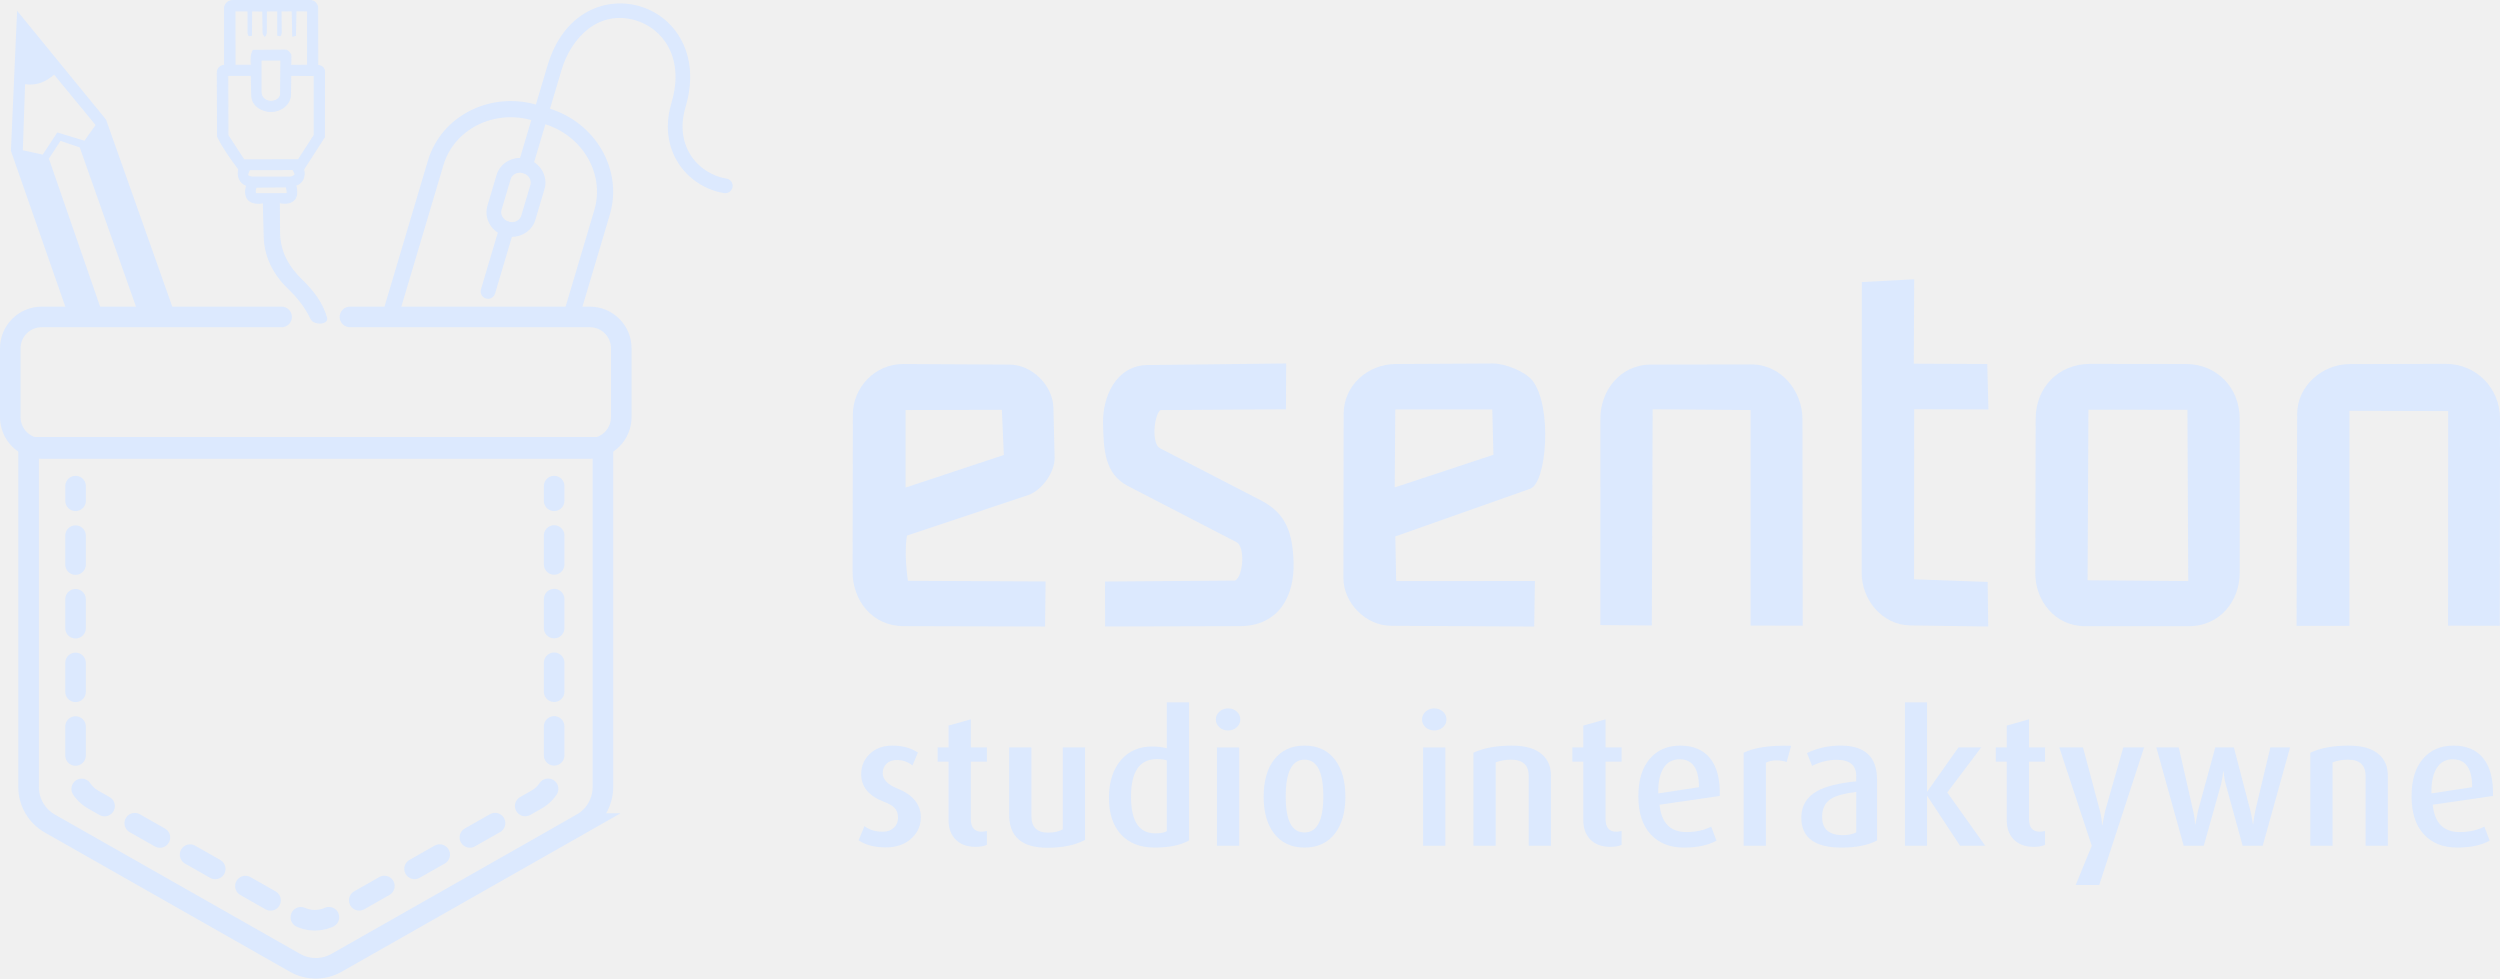
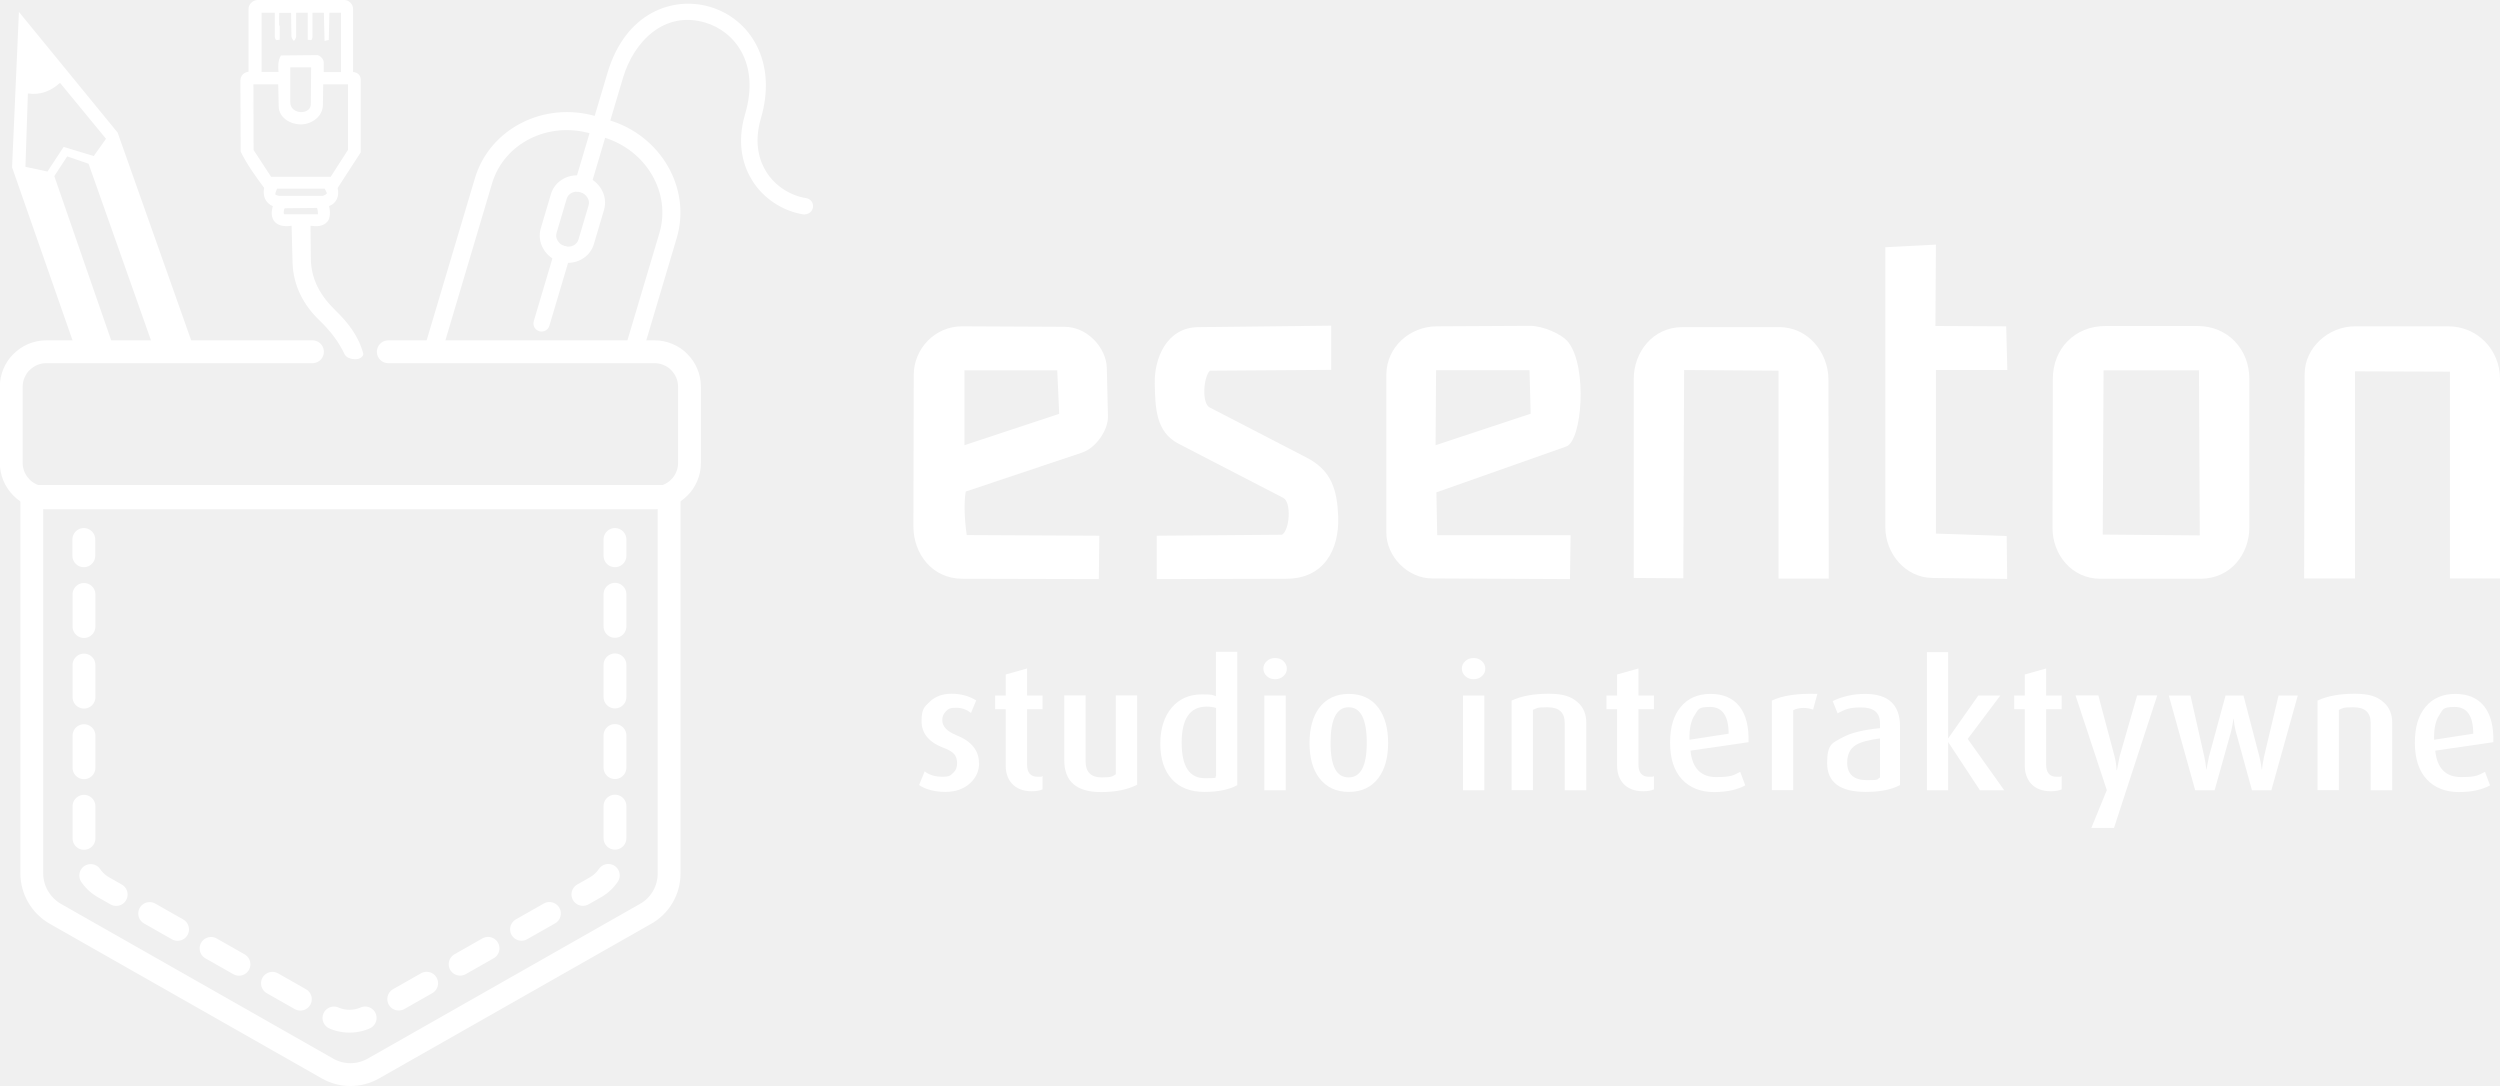
- <svg xmlns="http://www.w3.org/2000/svg" id="Layer_2" data-name="Layer 2" viewBox="0 0 1701.09 665.87">
+ <svg xmlns="http://www.w3.org/2000/svg" id="Layer_1" data-name="Layer 1" viewBox="0 0 1533 665.9">
  <defs>
    <style>
-       .cls-1, .cls-2, .cls-3, .cls-4 {
-         fill: #DCE9FE;
+       .cls-1 {
+         fill: #ffffff;
      }

-       .cls-2 {
-         stroke-width: .75px;
+       .cls-2, .cls-3, .cls-4, .cls-5 {
+         fill: #ffffff;
      }

-       .cls-2, .cls-3, .cls-5, .cls-6, .cls-4, .cls-7, .cls-8 {
-         stroke: #DCE9FE;
+       .cls-3 {
+         stroke-width: .8px;
      }

-       .cls-2, .cls-3, .cls-6, .cls-4, .cls-7 {
+       .cls-3, .cls-4, .cls-6, .cls-7, .cls-5, .cls-8, .cls-9 {
+         stroke: #ffffff;
+       }
+ 
+       .cls-3, .cls-4, .cls-7, .cls-5, .cls-8 {
        stroke-miterlimit: 10;
      }

-       .cls-5, .cls-6, .cls-7, .cls-8 {
+       .cls-6, .cls-7, .cls-8, .cls-9 {
        fill: none;
        stroke-width: 14px;
      }

-       .cls-5, .cls-7, .cls-8 {
+       .cls-6, .cls-8, .cls-9 {
        stroke-linecap: round;
      }

-       .cls-5, .cls-8 {
+       .cls-6, .cls-9 {
        stroke-linejoin: round;
      }

-       .cls-9 {
-         fill: #DCE9FE;
-       }
- 
-       .cls-4 {
+       .cls-5 {
        stroke-width: 2px;
      }

-       .cls-8 {
-         stroke-dasharray: 19.68 23.62;
+       .cls-9 {
+         stroke-dasharray: 19.7 23.6;
      }
    </style>
  </defs>
-   <g id="Layer_1-2" data-name="Layer 1">
-     <path class="cls-2" d="M222.37,217.06c-.9,4.07-9.05,3.32-10.66-.02-3.92-8.17-9.03-14.6-15.52-20.85-9.79-9.43-16.03-21.35-16.38-35.11l-.58-23.08c-3.6.48-7.59.53-10.06-1.9-2.28-2.25-2.48-6.21-1.32-9.86-4.9-1.85-6.44-6.38-5.39-11.1-5.19-7.02-10.57-14.37-14.39-22.19l-.19-43.1c-.01-3.03,1.52-5.02,4.98-5.47V5.48c0-2.81,2.63-5.09,5.32-5.09h52.97c2.7-.01,4.97,2.43,4.97,5.06l.04,39.05c3.02.21,4.62,2.01,4.62,4.4l-.09,44.38-14.1,21.9c1.16,4.66-.41,9.3-5.32,10.88.87,3.4.92,7.47-.78,9.47-2.46,2.9-5.95,3.03-10.48,2.41l.19,20.43c.12,13.17,6.14,23.39,15.21,32.22,7.37,7.18,14.24,15.63,16.95,26.46ZM191.2,7.4l.1,15.1c0,.33-.44,1.78-.74,1.73l-1.52-.24V7.36s-7.85.06-7.85.06l-.06,14.92c0,.6-.79,2.6-1.07,2.22s-1.03-1.64-1.03-2.22l-.19-14.85-7.65-.11-.12,16.62-1.51.23c-.3.05-.74-1.36-.74-1.67l-.02-15.19h-8.93s.03,37.05.03,37.05h11.15c-.35-3.72-.38-7.14,1.25-10.13l22-.17c1.41-.01,3.64,2.41,3.62,3.78l-.1,6.6,11.49-.09.03-37.04-7.98-.03-.36,16.8-1.76.42-.39-17.22-7.64.06ZM190.97,63.71l.19-22.84h-13.57s0,21.75,0,21.75c0,3.79,2.89,6.02,6.16,6.36,2.57.27,7.19-1.26,7.23-5.27ZM213.8,51.3l-15.97-.05-.2,13.03c-.11,7.15-6.79,11.48-13.06,11.56-6.03.08-13.06-3.76-13.23-10.66l-.35-13.92-16.04-.02.12,40.85,10.9,16.72,37.05-.08,10.8-16.71v-40.72ZM197.67,120.54c1.1,0,3.52-1.43,3.11-2.28l-1.37-2.9-29.67.03c-.47.81-1.16,2.68-1.25,3.63-.08.76,2.12,1.48,3.07,1.49l26.11.04ZM195.44,131.8c.06-1.43-.23-3.5-.7-4.66l-20,.19c-1.19.01-1.59,4.52-.41,4.52l21.11-.05Z" />
-     <g>
-       <path class="cls-1" d="M72.17,81.41L11.64,7.34l-4.22,95.31,37.46,107.25,23.71.11-35.32-102.04,7.86-12.09,13.14,4.46,38.69,109.52-9.41.22,34.24.16-45.62-128.83ZM57.46,95.75l-18.49-5.62-9.9,15.07-13.54-2.95,1.54-44.97c7.67,1.17,14.27-1.56,19.72-6.5l28.24,34.31-7.56,10.65Z" />
-       <polygon class="cls-1" points="68.74 210.43 83.56 210.09 68.59 210.02 68.74 210.43" />
-     </g>
-     <path class="cls-6" d="M395.8,560.37l-166.83,94.77c-8.75,4.97-19.47,4.97-28.22,0l-166.83-94.77c-8.94-5.08-14.46-14.56-14.46-24.84v-231.18h390.79v231.18c0,10.28-5.52,19.76-14.46,24.84Z" />
-     <g>
-       <line class="cls-5" x1="377.06" y1="330.76" x2="377.06" y2="340.76" />
-       <path class="cls-8" d="M377.06,364.38v159.02c0,4.28-1.15,8.4-3.23,11.97-2.08,3.58-5.09,6.61-8.82,8.72l-69.51,39.49-69.51,39.49c-3.65,2.07-7.7,3.11-11.76,3.11s-8.11-1.04-11.76-3.11l-69.51-39.49-69.51-39.49c-3.72-2.11-6.73-5.15-8.82-8.72s-3.23-7.69-3.23-11.97v-170.83" />
-       <line class="cls-5" x1="51.42" y1="340.76" x2="51.42" y2="330.76" />
-     </g>
-     <path class="cls-4" d="M392.11,219.34h-132.62l32.65-109.8c8.88-29.85,41.67-46.52,73.1-37.18l7.84,2.33c31.43,9.35,49.78,41.24,40.91,71.08l-21.88,73.56ZM271.55,210.34h113.85l19.96-67.12c7.46-25.09-8.17-51.96-34.85-59.89l-7.84-2.33c-26.68-7.93-54.45,6.02-61.91,31.11l-29.21,98.23Z" />
-     <path class="cls-3" d="M348.33,160.66c-1.61,0-3.25-.23-4.87-.71-4.18-1.24-7.66-3.97-9.8-7.67-2.19-3.76-2.72-8.11-1.5-12.23l6.2-20.85c1.22-4.1,4.04-7.44,7.94-9.42,3.81-1.93,8.22-2.31,12.4-1.07,4.18,1.24,7.66,3.97,9.8,7.67,2.19,3.77,2.72,8.11,1.5,12.22l-6.2,20.85c-2.03,6.82-8.45,11.2-15.47,11.2ZM353.8,117c-1.2,0-2.37.27-3.44.81-1.67.84-2.87,2.25-3.37,3.95l-6.2,20.85c-.51,1.71-.28,3.54.66,5.15.99,1.71,2.61,2.97,4.58,3.56,3.97,1.18,8.07-.81,9.14-4.43l6.2-20.85c.51-1.71.27-3.53-.66-5.14-.99-1.71-2.61-2.97-4.58-3.56-.77-.23-1.55-.34-2.33-.34Z" />
-     <path class="cls-3" d="M493.52,130.95c-.23,0-.47-.02-.7-.05-12.59-1.97-24.17-9.59-30.97-20.36-5.12-8.11-10.05-21.73-4.44-40.57,9.24-31.08-6.31-51.11-24.68-56.57-25.87-7.69-44.63,12.25-51.11,34.03l-19.89,66.89c-.71,2.38-3.21,3.74-5.6,3.03-2.38-.71-3.74-3.21-3.03-5.6l19.89-66.89c11.01-37,40.01-46.72,62.3-40.09,12.27,3.65,22.28,11.94,28.18,23.35,6.55,12.66,7.43,28.02,2.56,44.41-4.64,15.61-.7,26.67,3.43,33.2,5.44,8.61,14.69,14.69,24.76,16.27,2.46.39,4.13,2.69,3.75,5.14-.35,2.22-2.26,3.8-4.44,3.8Z" />
-     <path class="cls-3" d="M332.05,202.82c-.42,0-.86-.06-1.28-.19-2.38-.71-3.74-3.21-3.03-5.6l12.69-42.68c.71-2.38,3.22-3.74,5.6-3.03,2.38.71,3.74,3.21,3.03,5.6l-12.69,42.68c-.58,1.95-2.37,3.22-4.31,3.22Z" />
-     <path class="cls-7" d="M238.12,215.65h163.26c2.95,0,5.76.6,8.31,1.68,2.55,1.08,4.85,2.64,6.79,4.58,1.93,1.93,3.5,4.23,4.58,6.79,1.08,2.55,1.68,5.36,1.68,8.31v46.81c0,2.95-.6,5.76-1.68,8.31-1.08,2.55-2.64,4.85-4.58,6.79-1.93,1.93-4.23,3.5-6.79,4.58s-5.36,1.68-8.31,1.68H28.35c-2.95,0-5.76-.6-8.31-1.68s-4.85-2.64-6.79-4.58-3.5-4.23-4.58-6.79-1.68-5.36-1.68-8.31v-46.81c0-2.95.6-5.76,1.68-8.31s2.64-4.85,4.58-6.79,4.23-3.5,6.79-4.58,5.36-1.68,8.31-1.68h163.26" />
-     <g>
-       <path class="cls-1" d="M1489.27,426.09h-70.46c-20.51,0-33.98-17.29-33.93-36.16l.25-105.04c.05-21.18,15.39-37.32,37.2-37.3l64.95.08c21.43.03,36.69,16.37,36.68,37.22v104.95c0,18.72-13.08,36.25-34.69,36.25ZM1488.95,395.37l-.54-116.53-67.37-.05-.56,116.05,68.47.53Z" />
-       <path class="cls-1" d="M950.02,395.38l94.38-.04-.47,30.99-97.42-.51c-17.35-.09-32.44-15.68-32.41-32.62l.16-111.54c.03-19.58,16.5-33.87,35.46-33.98l65.98-.35c8.7-.05,22.45,5.66,27.12,11.74,13.5,17.57,9.73,69.49-1.63,73.5l-91.77,32.43.59,30.38ZM1016.18,309.44l-.78-30.81h-66s-.39,53.04-.39,53.04l67.17-22.23Z" />
-       <path class="cls-1" d="M617.81,395.2l93.65.44-.35,30.66-96.33-.24c-21.28-.05-34.68-17.53-34.65-37.06l.18-106.94c.03-18.29,14.92-34.47,34.33-34.36l72.24.38c15.87.08,29.53,14.66,29.89,29.19l.84,34.09c.24,9.71-8.52,22.36-18.18,25.59l-82.32,27.5c-1.33,8.16-.96,19.62.7,30.76ZM683.05,309.59l-1.36-30.73-65.51.15v52.74s66.87-22.17,66.87-22.17Z" />
-       <path class="cls-1" d="M1665.81,279.72l-67.18-.19-.02,146.35h-35.93s.4-144.25.4-144.25c.05-19.07,17.12-33.84,35.63-33.89l65.31-.17c21.08-.05,37.1,16.73,37.07,37.22l-.16,141.01-35.18-.07.06-146.01Z" />
-       <path class="cls-1" d="M1191.18,279.01l-66.65-.51-.57,147.1-35.04-.27.04-140.59c0-18.86,13.42-36.62,34.29-36.66l68.27-.11c20.61-.03,34.92,18.22,34.94,37.22l.18,140.53-35.47-.03v-146.68Z" />
-       <path class="cls-1" d="M843.56,426.05l-91.61.24-.05-30.6,88.58-.65c5.58-3.28,6.82-23.05.92-26.1l-73.99-38.28c-16-8.28-16.46-25.17-16.86-42.37-.41-17.93,8.46-39.68,30.52-39.93l94.09-1.05-.14,31.19-85.56.55c-4.57,4.58-5.8,23.04-.19,25.93l68.84,35.57c17.54,9.06,21.43,22.81,22.08,42.06.74,22.23-9.51,43.37-36.62,43.44Z" />
-       <path class="cls-1" d="M1302.49,278.46l-.09,115.72,50.08,1.78.37,30.34-52.93-.72c-19.12-.26-33.18-17.42-33.17-35.74l.1-197.93,35.65-1.89-.29,57.44,50.01.21.77,30.93-50.49-.13Z" />
-     </g>
-     <g>
-       <path class="cls-9" d="M626.57,556.24c0,5.63-2.19,10.43-6.58,14.4-4.39,3.97-10.14,5.96-17.26,5.96-7.62,0-13.78-1.61-18.5-4.84l3.97-9.68c3.23,2.57,7.41,3.85,12.54,3.85,3.06,0,5.54-.89,7.45-2.67,1.9-1.78,2.86-4.03,2.86-6.76s-.74-5.03-2.23-6.64c-1.49-1.61-4.02-3.08-7.57-4.41-10.18-3.89-15.27-10.14-15.27-18.75,0-5.46,1.97-10.05,5.9-13.78,3.93-3.72,9.04-5.59,15.33-5.59,6.78,0,12.58,1.57,17.38,4.72l-3.72,8.81c-3.06-2.48-6.62-3.72-10.68-3.72-2.98,0-5.32.85-7.01,2.55s-2.54,3.79-2.54,6.27c0,4.39,3.31,7.9,9.93,10.55,10.68,4.31,16.01,10.88,16.01,19.74Z" />
-       <path class="cls-9" d="M671.51,574.86c-1.99.91-4.55,1.37-7.7,1.37-6.13,0-10.84-1.86-14.15-5.59-2.81-3.23-4.22-7.41-4.22-12.54v-39.85h-7.45v-9.68h7.45v-14.87l15.15-4.25v19.12h10.92v9.68h-10.92v39c0,5.78,2.44,8.67,7.32,8.67.99,0,2.19-.17,3.6-.5v9.43Z" />
-       <path class="cls-9" d="M738.3,571.51c-6.7,3.56-15.27,5.34-25.7,5.34-17.3,0-25.95-7.53-25.95-22.59v-45.69h15.15v46.66c0,7.55,3.77,11.32,11.3,11.32,4.14,0,7.49-.74,10.06-2.24v-55.74h15.15v62.94Z" />
-       <path class="cls-9" d="M809.06,571.88c-5.79,3.23-13.57,4.85-23.34,4.85s-17.5-2.98-22.97-8.94c-5.46-5.96-8.19-14.28-8.19-24.95s2.73-19.32,8.19-25.7c5.3-6.12,12.33-9.19,21.1-9.19,3.89,0,7.24.42,10.06,1.24v-31.28h15.15v93.97ZM793.91,565.55v-48.17c-1.99-.58-4.22-.87-6.7-.87-11.75,0-17.63,8.49-17.63,25.45s5.5,25.08,16.51,25.08c3.64,0,6.25-.5,7.82-1.49Z" />
-       <path class="cls-9" d="M843.94,489.58c0,2.07-.81,3.83-2.42,5.28-1.61,1.45-3.58,2.17-5.9,2.17s-4.28-.72-5.9-2.17c-1.61-1.45-2.42-3.21-2.42-5.28s.81-3.85,2.42-5.34c1.61-1.49,3.58-2.23,5.9-2.23s4.28.72,5.9,2.17c1.61,1.45,2.42,3.25,2.42,5.4ZM843.2,575.49h-15.15v-66.91h15.15v66.91Z" />
-       <path class="cls-9" d="M915.45,542.09c0,10.35-2.28,18.58-6.83,24.7-4.97,6.62-11.96,9.93-20.98,9.93s-16.02-3.31-20.98-9.93c-4.55-6.12-6.83-14.36-6.83-24.7s2.28-18.7,6.83-24.83c4.97-6.62,11.96-9.93,20.98-9.93s16.1,3.31,20.98,9.93c4.55,6.13,6.83,14.4,6.83,24.83ZM900.43,541.97c0-16.72-4.26-25.08-12.79-25.08s-12.79,8.36-12.79,25.08,4.26,24.46,12.79,24.46,12.79-8.15,12.79-24.46Z" />
-       <path class="cls-9" d="M984.22,489.58c0,2.07-.81,3.83-2.42,5.28-1.61,1.45-3.58,2.17-5.9,2.17s-4.28-.72-5.9-2.17c-1.61-1.45-2.42-3.21-2.42-5.28s.81-3.85,2.42-5.34c1.61-1.49,3.58-2.23,5.9-2.23s4.28.72,5.9,2.17c1.61,1.45,2.42,3.25,2.42,5.4ZM983.47,575.49h-15.15v-66.91h15.15v66.91Z" />
-       <path class="cls-9" d="M1055.35,575.49h-15.15v-47.42c0-7.45-4.01-11.17-12.04-11.17-3.81,0-7.28.62-10.43,1.86v56.73h-15.15v-63.31c6.87-3.23,15.6-4.84,26.19-4.84,9.35,0,16.26,2.07,20.73,6.21,3.89,3.48,5.84,8.24,5.84,14.28v47.67Z" />
-       <path class="cls-9" d="M1103.4,574.86c-1.99.91-4.55,1.37-7.7,1.37-6.13,0-10.84-1.86-14.15-5.59-2.81-3.23-4.22-7.41-4.22-12.54v-39.85h-7.45v-9.68h7.45v-14.87l15.15-4.25v19.12h10.92v9.68h-10.92v39c0,5.78,2.44,8.67,7.32,8.67.99,0,2.19-.17,3.6-.5v9.43Z" />
-       <path class="cls-9" d="M1170.19,541.59l-40.97,5.96c1.24,12.41,7.33,18.62,18.25,18.62,6.46,0,12.08-1.24,16.88-3.72l3.6,9.56c-5.71,3.15-13.08,4.72-22.1,4.72-9.6,0-17.17-3.02-22.72-9.06-5.55-6.04-8.32-14.65-8.32-25.82s2.55-19.31,7.63-25.39c5.09-6.08,12.06-9.12,20.92-9.12s15.72,2.92,20.36,8.75c4.63,5.84,6.78,14.34,6.46,25.51ZM1156.03,535.63c0-12.66-4.39-18.99-13.16-18.99-4.64,0-8.19,1.86-10.68,5.59-2.73,4.06-4.01,9.93-3.85,17.63l27.68-4.22Z" />
-       <path class="cls-9" d="M1218.72,507.45l-2.98,11.05c-2.23-.74-4.55-1.12-6.95-1.12-2.9,0-5.3.54-7.2,1.61v56.49h-15.15v-63.31c7.37-3.56,18.13-5.13,32.28-4.72Z" />
-       <path class="cls-9" d="M1277.2,571.88c-6.04,3.23-14.11,4.84-24.21,4.84-18.21,0-27.31-6.78-27.31-20.36,0-8.11,3.68-14.19,11.05-18.25,5.79-3.14,14.56-5.3,26.32-6.46v-3.6c0-7.37-4.43-11.05-13.28-11.05-5.55,0-11.13,1.36-16.76,4.1l-3.48-8.69c6.95-3.39,14.61-5.09,22.97-5.09,16.47,0,24.7,7.7,24.7,23.09v41.46ZM1263.04,566.42v-27.56c-7.99.99-13.65,2.52-16.97,4.59-4.16,2.57-6.24,6.7-6.24,12.41,0,8.28,4.7,12.41,14.1,12.41,3.58,0,6.62-.62,9.11-1.86Z" />
-       <path class="cls-9" d="M1350.81,575.49h-17.11l-22.49-34.14v34.14h-15.02v-97.58h15.02v60.95l21.37-30.29h15.5l-23.09,30.66,25.82,36.25Z" />
-       <path class="cls-9" d="M1391.53,574.86c-1.99.91-4.55,1.37-7.7,1.37-6.13,0-10.84-1.86-14.15-5.59-2.81-3.23-4.22-7.41-4.22-12.54v-39.85h-7.45v-9.68h7.45v-14.87l15.15-4.25v19.12h10.92v9.68h-10.92v39c0,5.78,2.44,8.67,7.32,8.67.99,0,2.19-.17,3.6-.5v9.43Z" />
-       <path class="cls-9" d="M1458.94,508.57l-30.54,93.6h-16.01l10.92-26.69-22.1-66.91h16.14l11.55,43.33c.83,3.23,1.28,6.41,1.36,9.56h.25c.41-2.4,1.03-5.59,1.86-9.56l12.41-43.33h14.15Z" />
-       <path class="cls-9" d="M1558.25,508.57l-18.62,66.91h-13.66l-11.54-41.96c-.74-2.73-1.2-5.59-1.37-8.57h-.25c-.25,2.07-.74,4.93-1.49,8.57l-11.79,41.96h-13.66l-18.62-66.91h15.27l9.81,43.33c.74,3.15,1.16,6.08,1.24,8.81h.25c.41-2.23.99-5.17,1.74-8.81l11.79-43.33h12.66l11.3,43.33c.66,2.65,1.2,5.59,1.61,8.81h.25c.08-1.57.54-4.55,1.37-8.94l10.3-43.2h13.41Z" />
-       <path class="cls-9" d="M1624.79,575.49h-15.15v-47.42c0-7.45-4.01-11.17-12.04-11.17-3.81,0-7.28.62-10.43,1.86v56.73h-15.15v-63.31c6.87-3.23,15.6-4.84,26.19-4.84,9.35,0,16.26,2.07,20.73,6.21,3.89,3.48,5.84,8.24,5.84,14.28v47.67Z" />
-       <path class="cls-9" d="M1696.3,541.59l-40.97,5.96c1.24,12.41,7.33,18.62,18.25,18.62,6.46,0,12.08-1.24,16.88-3.72l3.6,9.56c-5.71,3.15-13.08,4.72-22.1,4.72-9.6,0-17.17-3.02-22.72-9.06-5.55-6.04-8.32-14.65-8.32-25.82s2.55-19.31,7.63-25.39c5.09-6.08,12.06-9.12,20.92-9.12s15.72,2.92,20.36,8.75c4.63,5.84,6.78,14.34,6.46,25.51ZM1682.14,535.63c0-12.66-4.39-18.99-13.16-18.99-4.64,0-8.19,1.86-10.68,5.59-2.73,4.06-4.01,9.93-3.85,17.63l27.68-4.22Z" />
-     </g>
+   <path class="cls-3" d="M222.4,217.1c-.9,4.1-9.1,3.3-10.7,0-3.9-8.2-9-14.6-15.5-20.9-9.8-9.4-16-21.3-16.4-35.1l-.6-23.1c-3.6.5-7.6.5-10.1-1.9s-2.5-6.2-1.3-9.9c-4.9-1.9-6.4-6.4-5.4-11.1-5.2-7-10.6-14.4-14.4-22.2l-.2-43.1c0-3,1.5-5,5-5.5V5.5c0-2.8,2.6-5.1,5.3-5.1h53c2.7,0,5,2.4,5,5.1v39c3.1.2,4.7,2,4.7,4.4v44.4c0,0-14.2,21.9-14.2,21.9,1.2,4.7-.4,9.3-5.3,10.9.9,3.4.9,7.5-.8,9.5-2.5,2.9-6,3-10.5,2.4l.2,20.4c.1,13.2,6.1,23.4,15.2,32.2,7.4,7.2,14.2,15.6,17,26.5ZM191.2,7.4v15.1c.1.3-.3,1.8-.6,1.7l-1.5-.2V7.4s-7.9,0-7.9,0v14.9c0,.6-.9,2.6-1.1,2.2s-1-1.6-1-2.2l-.2-14.8h-7.7c0-.1-.1,16.5-.1,16.5l-1.5.2c-.3,0-.7-1.4-.7-1.7V7.4s-8.9,0-8.9,0v37.1s11.2,0,11.2,0c-.3-3.7-.4-7.1,1.3-10.1l22-.2c1.4,0,3.6,2.4,3.6,3.8v6.6c0,0,11.4,0,11.4,0V7.4s-7.9,0-7.9,0l-.4,16.8-1.8.4-.4-17.2h-7.6ZM191,63.7l.2-22.8h-13.6s0,21.8,0,21.8c0,3.8,2.9,6,6.2,6.4s7.2-1.3,7.2-5.3ZM213.8,51.3h-16s-.2,13-.2,13c-.1,7.1-6.8,11.5-13.1,11.6-6,0-13.1-3.8-13.2-10.7l-.3-13.9h-16s.1,40.8.1,40.8l10.9,16.7h37c0,0,10.8-16.8,10.8-16.8v-40.7ZM197.7,120.5c1.1,0,3.5-1.4,3.1-2.3l-1.4-2.9h-29.7c-.5.8-1.2,2.7-1.3,3.7s2.1,1.5,3.1,1.5h26.1ZM195.4,131.8c0-1.4-.2-3.5-.7-4.7l-20,.2c-1.2,0-1.6,4.5-.4,4.5h21.1Z" />
+   <g>
+     <path class="cls-2" d="M72.2,81.4L11.6,7.3l-4.2,95.3,37.5,107.3h23.7c0,.1-35.3-101.9-35.3-101.9l7.9-12.1,13.1,4.5,38.7,109.5-9.4.2,34.2.2-45.6-128.8ZM57.5,95.7l-18.5-5.6-9.9,15.1-13.5-2.9,1.5-45c7.7,1.2,14.3-1.6,19.7-6.5l28.2,34.3-7.6,10.7Z" />
+     <polygon class="cls-2" points="68.7 210.4 83.6 210.1 68.6 210 68.7 210.4" />
+   </g>
+   <path class="cls-7" d="M395.8,560.4l-166.8,94.8c-8.8,5-19.5,5-28.2,0l-166.8-94.8c-8.9-5.1-14.5-14.6-14.5-24.8v-231.2h390.8v231.2c0,10.3-5.5,19.8-14.5,24.8Z" />
+   <g>
+     <line class="cls-6" x1="377.1" y1="330.8" x2="377.1" y2="340.8" />
+     <path class="cls-9" d="M377.1,364.4v159c0,4.3-1.1,8.4-3.2,12-2.1,3.6-5.1,6.6-8.8,8.7l-69.5,39.5-69.5,39.5c-3.6,2.1-7.7,3.1-11.8,3.1s-8.1-1-11.8-3.1l-69.5-39.5-69.5-39.5c-3.7-2.1-6.7-5.1-8.8-8.7s-3.2-7.7-3.2-12v-170.8" />
+     <line class="cls-6" x1="51.4" y1="340.8" x2="51.4" y2="330.8" />
+   </g>
+   <path class="cls-5" d="M392.1,219.3h-132.6l32.7-109.8c8.9-29.8,41.7-46.5,73.1-37.2l7.8,2.3c31.4,9.3,49.8,41.2,40.9,71.1l-21.9,73.6ZM271.5,210.3h113.8l20-67.1c7.5-25.1-8.2-52-34.8-59.9l-7.8-2.3c-26.7-7.9-54.4,6-61.9,31.1l-29.2,98.2Z" />
+   <path class="cls-4" d="M348.3,160.7c-1.6,0-3.2-.2-4.9-.7-4.2-1.2-7.7-4-9.8-7.7-2.2-3.8-2.7-8.1-1.5-12.2l6.2-20.9c1.2-4.1,4-7.4,7.9-9.4,3.8-1.9,8.2-2.3,12.4-1.1,4.2,1.2,7.7,4,9.8,7.7,2.2,3.8,2.7,8.1,1.5,12.2l-6.2,20.9c-2,6.8-8.4,11.2-15.5,11.2ZM353.8,117c-1.2,0-2.4.3-3.4.8-1.7.8-2.9,2.2-3.4,4l-6.2,20.9c-.5,1.7-.3,3.5.7,5.1,1,1.7,2.6,3,4.6,3.6,4,1.2,8.1-.8,9.1-4.4l6.2-20.9c.5-1.7.3-3.5-.7-5.1-1-1.7-2.6-3-4.6-3.6-.8-.2-1.6-.3-2.3-.3Z" />
+   <path class="cls-4" d="M493.5,131c-.2,0-.5,0-.7,0-12.6-2-24.2-9.6-31-20.4-5.1-8.1-10-21.7-4.4-40.6,9.2-31.1-6.3-51.1-24.7-56.6-25.9-7.7-44.6,12.2-51.1,34l-19.9,66.9c-.7,2.4-3.2,3.7-5.6,3-2.4-.7-3.7-3.2-3-5.6l19.9-66.9c11-37,40-46.7,62.3-40.1,12.3,3.7,22.3,11.9,28.2,23.4,6.5,12.7,7.4,28,2.6,44.4-4.6,15.6-.7,26.7,3.4,33.2,5.4,8.6,14.7,14.7,24.8,16.3,2.5.4,4.1,2.7,3.7,5.1-.3,2.2-2.3,3.8-4.4,3.8Z" />
+   <path class="cls-4" d="M332.1,202.8c-.4,0-.9,0-1.3-.2-2.4-.7-3.7-3.2-3-5.6l12.7-42.7c.7-2.4,3.2-3.7,5.6-3,2.4.7,3.7,3.2,3,5.6l-12.7,42.7c-.6,2-2.4,3.2-4.3,3.2Z" />
+   <path class="cls-8" d="M238.1,215.7h163.3c2.9,0,5.8.6,8.3,1.7,2.6,1.1,4.9,2.6,6.8,4.6,1.9,1.9,3.5,4.2,4.6,6.8,1.1,2.6,1.7,5.4,1.7,8.3v46.8c0,2.9-.6,5.8-1.7,8.3-1.1,2.6-2.6,4.9-4.6,6.8-1.9,1.9-4.2,3.5-6.8,4.6s-5.4,1.7-8.3,1.7H28.3c-2.9,0-5.8-.6-8.3-1.7s-4.9-2.6-6.8-4.6-3.5-4.2-4.6-6.8-1.7-5.4-1.7-8.3v-46.8c0-2.9.6-5.8,1.7-8.3s2.6-4.9,4.6-6.8,4.2-3.5,6.8-4.6,5.4-1.7,8.3-1.7h163.3" />
+   <g>
+     <path class="cls-2" d="M1349.2,354.9h-61.2c-17.8,0-29.5-15-29.4-31.4l.2-91.2c0-18.4,13.4-32.4,32.3-32.4h56.4c18.6,0,31.8,14.3,31.8,32.4v91.1c0,16.3-11.4,31.5-30.1,31.5ZM1348.9,328.2l-.5-101.1h-58.5s-.5,100.7-.5,100.7l59.4.5Z" />
+     <path class="cls-2" d="M881.2,328.2h81.9s-.4,26.9-.4,26.9l-84.5-.4c-15.1,0-28.2-13.6-28.1-28.3v-96.8c.2-17,14.5-29.4,30.9-29.5l57.3-.3c7.6,0,19.5,4.9,23.5,10.2,11.7,15.2,8.4,60.3-1.4,63.8l-79.6,28.1.5,26.4ZM938.6,253.7l-.7-26.7h-57.3s-.3,46-.3,46l58.3-19.3Z" />
+     <path class="cls-2" d="M592.8,328.1l81.3.4-.3,26.6-83.6-.2c-18.5,0-30.1-15.2-30.1-32.2l.2-92.8c0-15.9,12.9-29.9,29.8-29.8l62.7.3c13.8,0,25.6,12.7,25.9,25.3l.7,29.6c.2,8.4-7.4,19.4-15.8,22.2l-71.4,23.9c-1.2,7.1-.8,17,.6,26.7ZM649.5,253.8l-1.2-26.7h-56.9c0,.1,0,45.9,0,45.9l58-19.2Z" />
+     <path class="cls-2" d="M1502.4,227.9l-58.3-.2v127s-31.2,0-31.2,0l.3-125.2c0-16.6,14.9-29.4,30.9-29.4h56.7c18.3-.2,32.2,14.4,32.2,32.2v122.4c-.1,0-30.7,0-30.7,0v-126.7Z" />
+     <path class="cls-2" d="M1090.5,227.3l-57.8-.4-.5,127.7-30.4-.2v-122c0-16.4,11.7-31.8,29.8-31.8h59.3c17.9-.1,30.3,15.7,30.3,32.2l.2,122h-30.8s0-127.3,0-127.3Z" />
+     <path class="cls-2" d="M788.8,354.9l-79.5.2v-26.6s76.8-.6,76.8-.6c4.8-2.8,5.9-20,.8-22.6l-64.2-33.2c-13.9-7.2-14.3-21.8-14.6-36.8-.4-15.6,7.3-34.4,26.5-34.7l81.7-.9v27.1c-.1,0-74.4.5-74.4.5-4,4-5,20-.2,22.5l59.7,30.9c15.2,7.9,18.6,19.8,19.2,36.5.6,19.3-8.3,37.6-31.8,37.7Z" />
+     <path class="cls-2" d="M1187.1,226.8v100.4c0,0,43.4,1.5,43.4,1.5l.3,26.3-45.9-.6c-16.6-.2-28.8-15.1-28.8-31v-171.8c0,0,31-1.6,31-1.6l-.3,49.9,43.4.2.7,26.8h-43.8Z" />
+   </g>
+   <g>
+     <path class="cls-1" d="M600.4,467.9c0,4.9-1.9,9.1-5.7,12.5-3.8,3.4-8.8,5.2-15,5.2s-12-1.4-16.1-4.2l3.4-8.4c2.8,2.2,6.4,3.3,10.9,3.3s4.8-.8,6.5-2.3c1.7-1.5,2.5-3.5,2.5-5.9s-.6-4.4-1.9-5.8c-1.3-1.4-3.5-2.7-6.6-3.8-8.8-3.4-13.3-8.8-13.3-16.3s1.7-8.7,5.1-12c3.4-3.2,7.8-4.8,13.3-4.8s10.9,1.4,15.1,4.1l-3.2,7.7c-2.7-2.2-5.7-3.2-9.3-3.2s-4.6.7-6.1,2.2-2.2,3.3-2.2,5.4c0,3.8,2.9,6.9,8.6,9.2,9.3,3.7,13.9,9.4,13.9,17.1Z" />
+     <path class="cls-1" d="M639.4,484c-1.7.8-4,1.2-6.7,1.2-5.3,0-9.4-1.6-12.3-4.8-2.4-2.8-3.7-6.4-3.7-10.9v-34.6h-6.5v-8.4h6.5v-12.9l13.1-3.7v16.6h9.5v8.4h-9.5v33.9c0,5,2.1,7.5,6.4,7.5s1.9-.1,3.1-.4v8.2Z" />
+     <path class="cls-1" d="M697.4,481.1c-5.8,3.1-13.3,4.6-22.3,4.6-15,0-22.5-6.5-22.5-19.6v-39.7h13.1v40.5c0,6.5,3.3,9.8,9.8,9.8s6.5-.6,8.7-1.9v-48.4h13.1v54.6Z" />
+     <path class="cls-1" d="M758.8,481.4c-5,2.8-11.8,4.2-20.3,4.2s-15.2-2.6-19.9-7.8c-4.7-5.2-7.1-12.4-7.1-21.7s2.4-16.8,7.1-22.3c4.6-5.3,10.7-8,18.3-8s6.3.4,8.7,1.1v-27.2h13.1v81.6ZM745.7,475.9v-41.8c-1.7-.5-3.7-.8-5.8-.8-10.2,0-15.3,7.4-15.3,22.1s4.8,21.8,14.3,21.8,5.4-.4,6.8-1.3Z" />
+     <path class="cls-1" d="M789.1,410c0,1.8-.7,3.3-2.1,4.6-1.4,1.3-3.1,1.9-5.1,1.9s-3.7-.6-5.1-1.9c-1.4-1.3-2.1-2.8-2.1-4.6s.7-3.3,2.1-4.6c1.4-1.3,3.1-1.9,5.1-1.9s3.7.6,5.1,1.9c1.4,1.3,2.1,2.8,2.1,4.7ZM788.4,484.6h-13.1v-58.1h13.1v58.1Z" />
+     <path class="cls-1" d="M851.2,455.6c0,9-2,16.1-5.9,21.4-4.3,5.7-10.4,8.6-18.2,8.6s-13.9-2.9-18.2-8.6c-4-5.3-5.9-12.5-5.9-21.4s2-16.2,5.9-21.5c4.3-5.7,10.4-8.6,18.2-8.6s14,2.9,18.2,8.6c3.9,5.3,5.9,12.5,5.9,21.5ZM838.1,455.5c0-14.5-3.7-21.8-11.1-21.8s-11.1,7.3-11.1,21.8,3.7,21.2,11.1,21.2,11.1-7.1,11.1-21.2Z" />
+     <path class="cls-1" d="M910.8,410c0,1.8-.7,3.3-2.1,4.6-1.4,1.3-3.1,1.9-5.1,1.9s-3.7-.6-5.1-1.9c-1.4-1.3-2.1-2.8-2.1-4.6s.7-3.3,2.1-4.6c1.4-1.3,3.1-1.9,5.1-1.9s3.7.6,5.1,1.9c1.4,1.3,2.1,2.8,2.1,4.7ZM910.2,484.6h-13.1v-58.1h13.1v58.1Z" />
+     <path class="cls-1" d="M972.6,484.6h-13.1v-41.2c0-6.5-3.5-9.7-10.5-9.7s-6.3.5-9,1.6v49.2h-13.1v-54.9c6-2.8,13.5-4.2,22.7-4.2s14.1,1.8,18,5.4c3.4,3,5.1,7.1,5.1,12.4v41.4Z" />
+     <path class="cls-1" d="M1014.3,484c-1.7.8-4,1.2-6.7,1.2-5.3,0-9.4-1.6-12.3-4.8-2.4-2.8-3.7-6.4-3.7-10.9v-34.6h-6.5v-8.4h6.5v-12.9l13.1-3.7v16.6h9.5v8.4h-9.5v33.9c0,5,2.1,7.5,6.4,7.5s1.9-.1,3.1-.4v8.2Z" />
+     <path class="cls-1" d="M1072.2,455.1l-35.6,5.2c1.1,10.8,6.4,16.2,15.8,16.2s10.5-1.1,14.7-3.2l3.1,8.3c-5,2.7-11.3,4.1-19.2,4.1s-14.9-2.6-19.7-7.9c-4.8-5.2-7.2-12.7-7.2-22.4s2.2-16.8,6.6-22c4.4-5.3,10.5-7.9,18.2-7.9s13.6,2.5,17.7,7.6c4,5.1,5.9,12.4,5.6,22.1ZM1060,450c0-11-3.8-16.5-11.4-16.5s-7.1,1.6-9.3,4.8c-2.4,3.5-3.5,8.6-3.3,15.3l24-3.7Z" />
+     <path class="cls-1" d="M1114.4,425.5l-2.6,9.6c-1.9-.6-4-1-6-1s-4.6.5-6.2,1.4v49h-13.1v-54.9c6.4-3.1,15.7-4.5,28-4.1Z" />
+     <path class="cls-1" d="M1165.1,481.4c-5.2,2.8-12.2,4.2-21,4.2-15.8,0-23.7-5.9-23.7-17.7s3.2-12.3,9.6-15.8c5-2.7,12.6-4.6,22.8-5.6v-3.1c0-6.4-3.8-9.6-11.5-9.6s-9.7,1.2-14.5,3.6l-3-7.5c6-2.9,12.7-4.4,19.9-4.4,14.3,0,21.4,6.7,21.4,20v36ZM1152.8,476.7v-23.9c-6.9.9-11.8,2.2-14.7,4-3.6,2.2-5.4,5.8-5.4,10.8,0,7.2,4.1,10.8,12.2,10.8s5.7-.5,7.9-1.6Z" />
+     <path class="cls-1" d="M1229,484.6h-14.9l-19.5-29.6v29.6h-13v-84.7h13v52.9l18.5-26.3h13.5l-20,26.6,22.4,31.5Z" />
+     <path class="cls-1" d="M1264.3,484c-1.7.8-4,1.2-6.7,1.2-5.3,0-9.4-1.6-12.3-4.8-2.4-2.8-3.7-6.4-3.7-10.9v-34.6h-6.5v-8.4h6.5v-12.9l13.1-3.7v16.6h9.5v8.4h-9.5v33.9c0,5,2.1,7.5,6.4,7.5s1.9-.1,3.1-.4v8.2Z" />
+     <path class="cls-1" d="M1322.8,426.5l-26.5,81.2h-13.9l9.5-23.2-19.2-58.1h14l10,37.6c.7,2.8,1.1,5.6,1.2,8.3h.2c.4-2.1.9-4.8,1.6-8.3l10.8-37.6h12.3Z" />
+     <path class="cls-1" d="M1409,426.5l-16.2,58.1h-11.9l-10-36.4c-.6-2.4-1-4.8-1.2-7.4h-.2c-.2,1.8-.6,4.3-1.3,7.4l-10.2,36.4h-11.9l-16.2-58.1h13.3l8.5,37.6c.6,2.7,1,5.3,1.1,7.7h.2c.4-1.9.9-4.5,1.5-7.7l10.2-37.6h11l9.8,37.6c.6,2.3,1,4.8,1.4,7.7h.2c0-1.4.5-4,1.2-7.8l8.9-37.5h11.6Z" />
+     <path class="cls-1" d="M1466.8,484.6h-13.1v-41.2c0-6.5-3.5-9.7-10.5-9.7s-6.3.5-9,1.6v49.2h-13.1v-54.9c6-2.8,13.5-4.2,22.7-4.2s14.1,1.8,18,5.4c3.4,3,5.1,7.1,5.1,12.4v41.4Z" />
+     <path class="cls-1" d="M1528.9,455.1l-35.6,5.2c1.1,10.8,6.4,16.2,15.8,16.2s10.5-1.1,14.7-3.2l3.1,8.3c-5,2.7-11.3,4.1-19.2,4.1s-14.9-2.6-19.7-7.9c-4.8-5.2-7.2-12.7-7.2-22.4s2.2-16.8,6.6-22c4.4-5.3,10.5-7.9,18.2-7.9s13.6,2.5,17.7,7.6c4,5.1,5.9,12.4,5.6,22.1ZM1516.6,450c0-11-3.8-16.5-11.4-16.5s-7.1,1.6-9.3,4.8c-2.4,3.5-3.5,8.6-3.3,15.3l24-3.7Z" />
  </g>
</svg>
